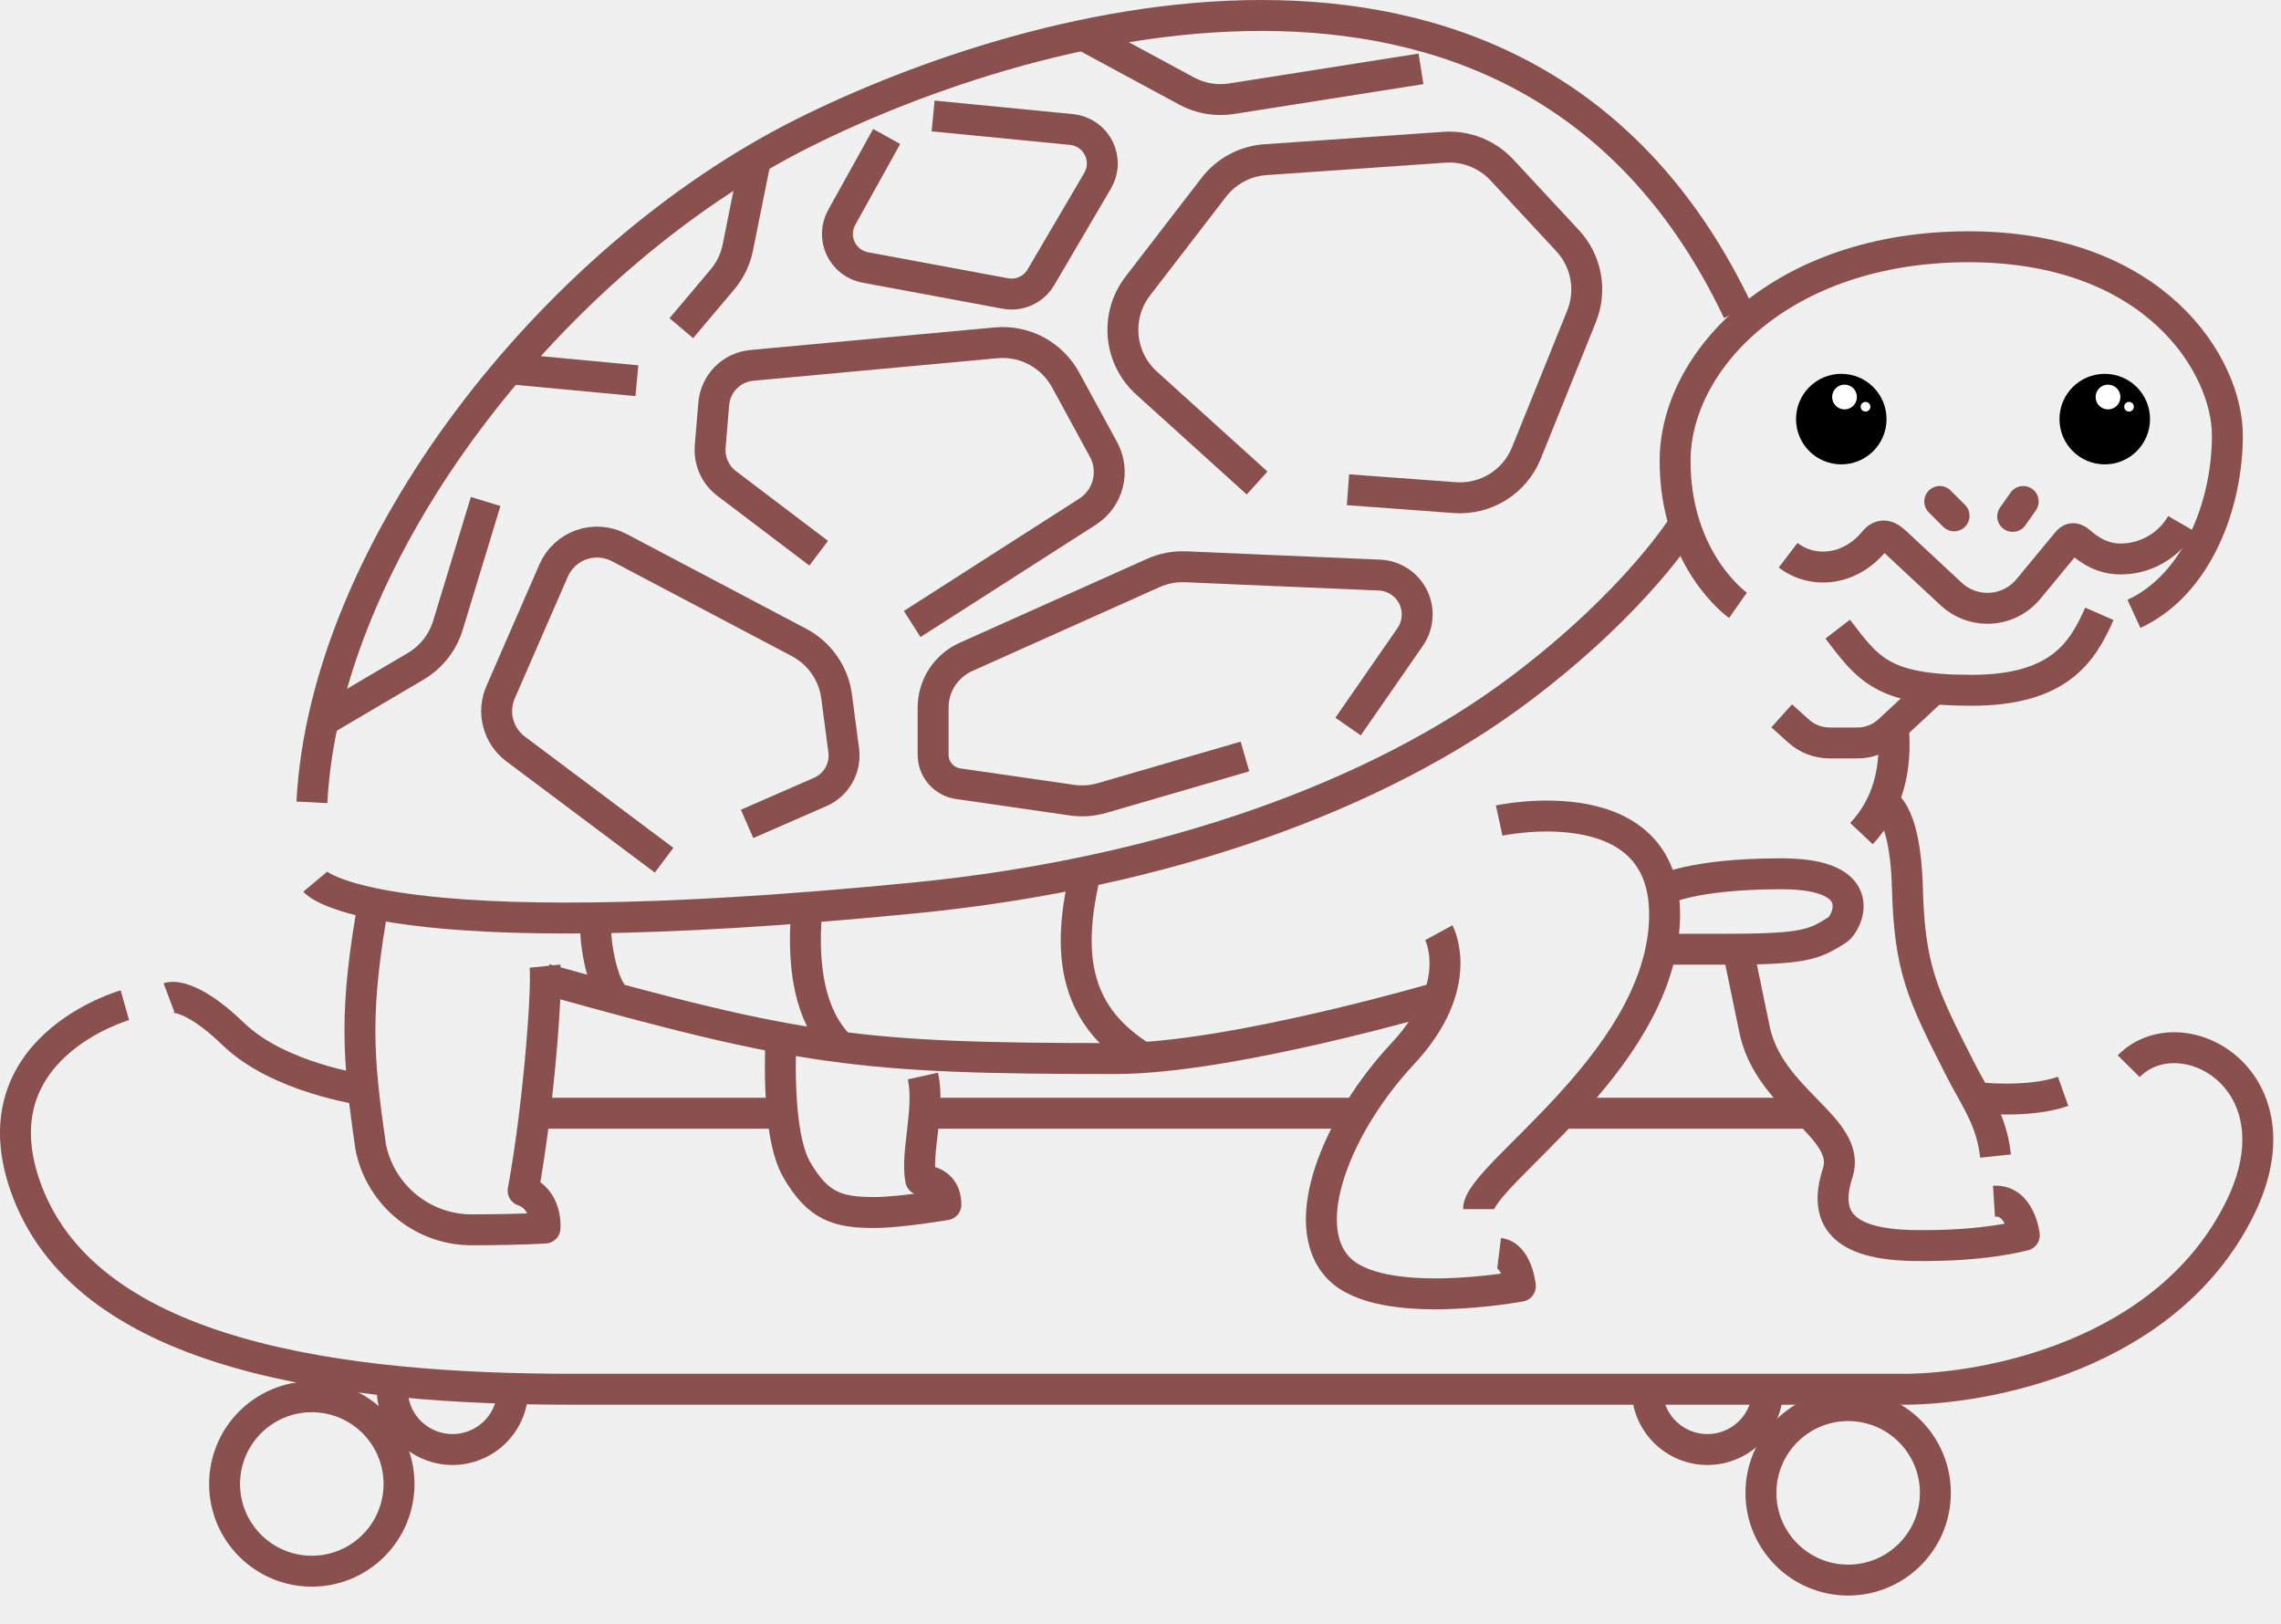
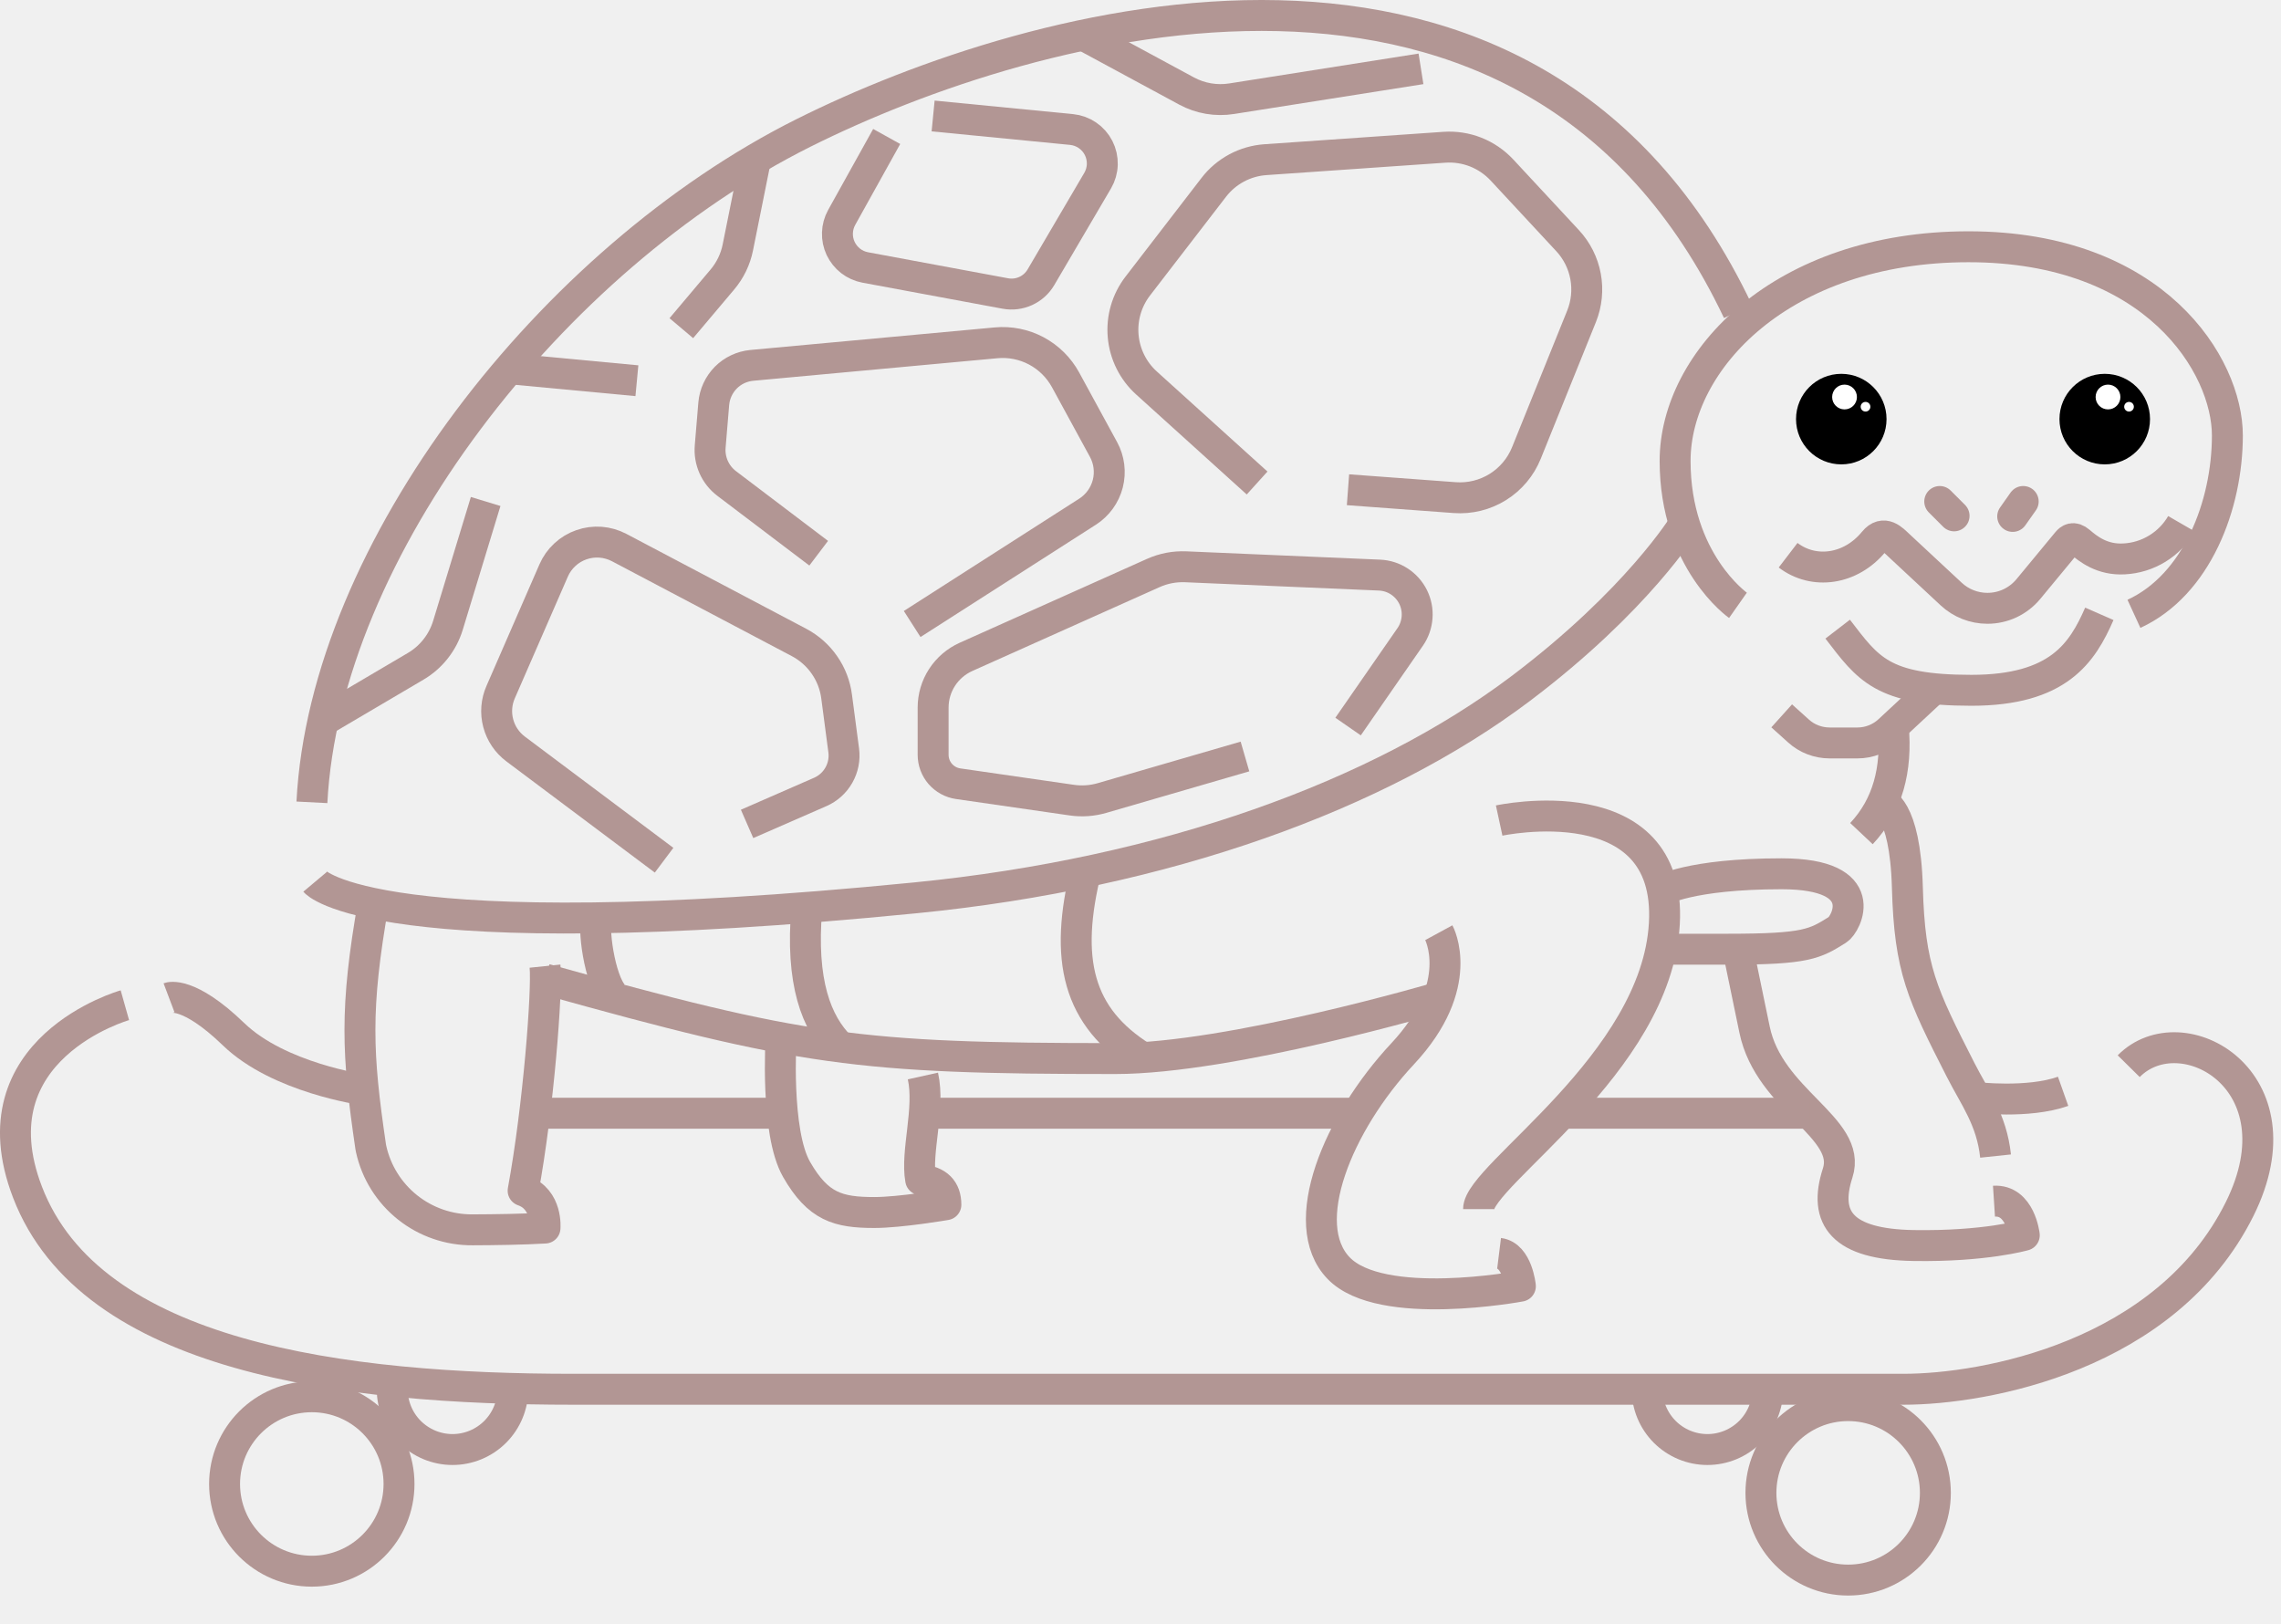
<svg xmlns="http://www.w3.org/2000/svg" width="59" height="42" viewBox="0 0 59 42" fill="none">
-   <path d="M8.152 22.808C8.152 22.808 9.663 24.608 23.682 23.224C30.154 22.585 35.673 20.571 39.329 17.814C42.361 15.527 43.566 13.549 43.566 13.549" stroke="#89504D" stroke-width="0.8" stroke-linejoin="round" />
-   <path d="M44.954 8.055C39.592 -3.24 26.683 0.489 20.78 3.44C14.269 6.698 8.403 14.221 8.068 20.754" stroke="#89504D" stroke-width="0.8" stroke-linejoin="round" />
-   <path d="M44.954 15.658C44.954 15.658 43.328 14.516 43.328 11.923C43.328 9.33 46.082 6.383 50.917 6.383C55.751 6.383 57.613 9.461 57.613 11.264C57.613 13.066 56.822 15.131 55.196 15.878" stroke="#89504D" stroke-width="0.8" stroke-miterlimit="10" />
-   <path d="M54.301 15.878C53.86 16.885 53.246 17.856 50.99 17.856C48.675 17.856 48.323 17.3 47.533 16.274" stroke="#89504D" stroke-width="0.8" stroke-miterlimit="10" />
-   <path d="M46.251 14.362C46.91 14.866 47.866 14.746 48.47 14.01C48.727 13.695 48.964 13.966 49.107 14.098C49.205 14.188 49.983 14.913 50.471 15.368C50.725 15.604 51.059 15.735 51.406 15.735C51.608 15.735 51.808 15.691 51.991 15.605C52.173 15.519 52.335 15.394 52.464 15.239C52.869 14.749 53.432 14.068 53.471 14.021C53.531 13.948 53.628 13.87 53.791 14.01C54.011 14.199 54.374 14.49 54.945 14.457C55.248 14.441 55.542 14.35 55.801 14.191C56.06 14.032 56.276 13.812 56.428 13.549" stroke="#89504D" stroke-width="0.8" stroke-miterlimit="10" />
-   <path d="M50.025 17.814L48.862 18.896C48.64 19.103 48.348 19.218 48.044 19.218H47.326C47.027 19.218 46.739 19.108 46.518 18.907L46.085 18.517" stroke="#89504D" stroke-width="0.8" stroke-miterlimit="10" />
-   <path d="M48.971 18.794C49.072 19.903 48.827 20.841 48.148 21.563" stroke="#89504D" stroke-width="0.8" stroke-miterlimit="10" />
-   <path d="M37.216 25.797C37.216 25.797 31.838 27.382 28.849 27.382C22.185 27.382 20.724 27.174 14.106 25.328" stroke="#89504D" stroke-width="0.8" stroke-linejoin="round" />
-   <path d="M14.097 24.991C14.16 25.602 13.929 28.642 13.531 30.799C14.165 31.019 14.097 31.766 14.097 31.766C13.534 31.8 12.79 31.81 12.223 31.812C11.613 31.817 11.02 31.612 10.542 31.232C10.065 30.852 9.732 30.32 9.6 29.724C9.596 29.705 9.592 29.684 9.588 29.661C9.238 27.275 9.173 26.098 9.661 23.341" stroke="#89504D" stroke-width="0.8" stroke-linejoin="round" />
-   <path d="M20.204 26.835C20.204 26.835 20.048 29.284 20.605 30.251C21.161 31.218 21.678 31.364 22.616 31.364C23.286 31.364 24.466 31.162 24.466 31.162C24.466 30.774 24.253 30.558 23.814 30.515C23.683 29.798 24.062 28.689 23.872 27.833" stroke="#89504D" stroke-width="0.8" stroke-linejoin="round" />
-   <path d="M37.216 24.126C37.216 24.126 37.949 25.474 36.278 27.261C34.608 29.049 33.524 31.657 34.623 32.801C35.721 33.946 39.326 33.27 39.326 33.27C39.326 33.27 39.248 32.479 38.775 32.42" stroke="#89504D" stroke-width="0.8" stroke-linejoin="round" />
-   <path d="M38.777 21.225C38.777 21.225 43.254 20.258 43.05 23.892C42.845 27.526 38.244 30.396 38.244 31.276" stroke="#89504D" stroke-width="0.8" stroke-linejoin="round" />
-   <path d="M42.963 23.043C42.963 23.043 43.694 22.602 46.082 22.602C48.471 22.602 47.747 23.918 47.53 24.05C46.944 24.416 46.731 24.553 44.71 24.553H42.96" stroke="#89504D" stroke-width="0.8" stroke-linejoin="round" />
-   <path d="M51.576 31.071C52.257 31.027 52.36 31.952 52.36 31.952C52.36 31.952 51.341 32.248 49.496 32.218C47.65 32.188 47.152 31.513 47.533 30.341C47.914 29.169 45.761 28.469 45.383 26.632C45.079 25.154 44.954 24.561 44.954 24.561" stroke="#89504D" stroke-width="0.8" stroke-linejoin="round" />
-   <path d="M48.682 20.754C48.682 20.754 49.277 20.845 49.336 22.957C49.394 25.07 49.714 25.712 50.713 27.675C51.075 28.388 51.517 28.958 51.617 29.904" stroke="#89504D" stroke-width="0.8" stroke-linejoin="round" />
-   <path d="M29.556 27.357C27.881 26.314 27.505 24.83 28.105 22.453" stroke="#89504D" stroke-width="0.8" stroke-linejoin="round" />
-   <path d="M21.735 27.08C21.122 26.468 20.7 25.421 20.87 23.473" stroke="#89504D" stroke-width="0.8" stroke-linejoin="round" />
-   <path d="M15.943 25.807C15.558 25.569 15.331 24.13 15.429 23.747" stroke="#89504D" stroke-width="0.8" stroke-linejoin="round" />
+   <path d="M8.152 22.808C8.152 22.808 9.663 24.608 23.682 23.224C30.154 22.585 35.673 20.571 39.329 17.814C42.361 15.527 43.566 13.549 43.566 13.549" stroke="#B29694" stroke-width="0.8" stroke-linejoin="round" />
+   <path d="M44.954 8.055C39.592 -3.24 26.683 0.489 20.78 3.44C14.269 6.698 8.403 14.221 8.068 20.754" stroke="#B29694" stroke-width="0.8" stroke-linejoin="round" />
+   <path d="M44.954 15.658C44.954 15.658 43.328 14.516 43.328 11.923C43.328 9.33 46.082 6.383 50.917 6.383C55.751 6.383 57.613 9.461 57.613 11.264C57.613 13.066 56.822 15.131 55.196 15.878" stroke="#B29694" stroke-width="0.8" stroke-miterlimit="10" />
+   <path d="M54.301 15.878C53.86 16.885 53.246 17.856 50.99 17.856C48.675 17.856 48.323 17.3 47.533 16.274" stroke="#B29694" stroke-width="0.8" stroke-miterlimit="10" />
+   <path d="M46.251 14.362C46.91 14.866 47.866 14.746 48.47 14.01C48.727 13.695 48.964 13.966 49.107 14.098C49.205 14.188 49.983 14.913 50.471 15.368C50.725 15.604 51.059 15.735 51.406 15.735C51.608 15.735 51.808 15.691 51.991 15.605C52.173 15.519 52.335 15.394 52.464 15.239C52.869 14.749 53.432 14.068 53.471 14.021C53.531 13.948 53.628 13.87 53.791 14.01C54.011 14.199 54.374 14.49 54.945 14.457C55.248 14.441 55.542 14.35 55.801 14.191C56.06 14.032 56.276 13.812 56.428 13.549" stroke="#B29694" stroke-width="0.8" stroke-miterlimit="10" />
+   <path d="M50.025 17.814L48.862 18.896C48.64 19.103 48.348 19.218 48.044 19.218H47.326C47.027 19.218 46.739 19.108 46.518 18.907L46.085 18.517" stroke="#B29694" stroke-width="0.8" stroke-miterlimit="10" />
+   <path d="M48.971 18.794C49.072 19.903 48.827 20.841 48.148 21.563" stroke="#B29694" stroke-width="0.8" stroke-miterlimit="10" />
+   <path d="M37.216 25.797C37.216 25.797 31.838 27.382 28.849 27.382C22.185 27.382 20.724 27.174 14.106 25.328" stroke="#B29694" stroke-width="0.8" stroke-linejoin="round" />
+   <path d="M14.097 24.991C14.16 25.602 13.929 28.642 13.531 30.799C14.165 31.019 14.097 31.766 14.097 31.766C13.534 31.8 12.79 31.81 12.223 31.812C11.613 31.817 11.02 31.612 10.542 31.232C10.065 30.852 9.732 30.32 9.6 29.724C9.596 29.705 9.592 29.684 9.588 29.661C9.238 27.275 9.173 26.098 9.661 23.341" stroke="#B29694" stroke-width="0.8" stroke-linejoin="round" />
+   <path d="M20.204 26.835C20.204 26.835 20.048 29.284 20.605 30.251C21.161 31.218 21.678 31.364 22.616 31.364C23.286 31.364 24.466 31.162 24.466 31.162C24.466 30.774 24.253 30.558 23.814 30.515C23.683 29.798 24.062 28.689 23.872 27.833" stroke="#B29694" stroke-width="0.8" stroke-linejoin="round" />
+   <path d="M37.216 24.126C37.216 24.126 37.949 25.474 36.278 27.261C34.608 29.049 33.524 31.657 34.623 32.801C35.721 33.946 39.326 33.27 39.326 33.27C39.326 33.27 39.248 32.479 38.775 32.42" stroke="#B29694" stroke-width="0.8" stroke-linejoin="round" />
+   <path d="M38.777 21.225C38.777 21.225 43.254 20.258 43.05 23.892C42.845 27.526 38.244 30.396 38.244 31.276" stroke="#B29694" stroke-width="0.8" stroke-linejoin="round" />
+   <path d="M42.963 23.043C42.963 23.043 43.694 22.602 46.082 22.602C48.471 22.602 47.747 23.918 47.53 24.05C46.944 24.416 46.731 24.553 44.71 24.553H42.96" stroke="#B29694" stroke-width="0.8" stroke-linejoin="round" />
+   <path d="M51.576 31.071C52.257 31.027 52.36 31.952 52.36 31.952C52.36 31.952 51.341 32.248 49.496 32.218C47.65 32.188 47.152 31.513 47.533 30.341C47.914 29.169 45.761 28.469 45.383 26.632C45.079 25.154 44.954 24.561 44.954 24.561" stroke="#B29694" stroke-width="0.8" stroke-linejoin="round" />
+   <path d="M48.682 20.754C48.682 20.754 49.277 20.845 49.336 22.957C49.394 25.07 49.714 25.712 50.713 27.675C51.075 28.388 51.517 28.958 51.617 29.904" stroke="#B29694" stroke-width="0.8" stroke-linejoin="round" />
+   <path d="M29.556 27.357C27.881 26.314 27.505 24.83 28.105 22.453" stroke="#B29694" stroke-width="0.8" stroke-linejoin="round" />
+   <path d="M21.735 27.08C21.122 26.468 20.7 25.421 20.87 23.473" stroke="#B29694" stroke-width="0.8" stroke-linejoin="round" />
+   <path d="M15.943 25.807C15.558 25.569 15.331 24.13 15.429 23.747" stroke="#B29694" stroke-width="0.8" stroke-linejoin="round" />
  <path d="M47.627 12.012C48.273 12.012 48.797 11.488 48.797 10.841C48.797 10.194 48.273 9.67 47.627 9.67C46.98 9.67 46.456 10.194 46.456 10.841C46.456 11.488 46.98 12.012 47.627 12.012Z" fill="black" />
  <path d="M47.71 10.59C47.887 10.59 48.031 10.447 48.031 10.27C48.031 10.093 47.887 9.949 47.71 9.949C47.533 9.949 47.39 10.093 47.39 10.27C47.39 10.447 47.533 10.59 47.71 10.59Z" fill="white" />
  <path d="M48.254 10.646C48.323 10.646 48.379 10.59 48.379 10.521C48.379 10.452 48.323 10.396 48.254 10.396C48.184 10.396 48.128 10.452 48.128 10.521C48.128 10.59 48.184 10.646 48.254 10.646Z" fill="white" />
  <path d="M54.441 12.012C55.088 12.012 55.612 11.488 55.612 10.841C55.612 10.194 55.088 9.67 54.441 9.67C53.795 9.67 53.27 10.194 53.27 10.841C53.27 11.488 53.795 12.012 54.441 12.012Z" fill="black" />
  <path d="M54.525 10.59C54.702 10.59 54.846 10.447 54.846 10.27C54.846 10.093 54.702 9.949 54.525 9.949C54.348 9.949 54.205 10.093 54.205 10.27C54.205 10.447 54.348 10.59 54.525 10.59Z" fill="white" />
  <path d="M55.069 10.646C55.138 10.646 55.194 10.59 55.194 10.521C55.194 10.452 55.138 10.396 55.069 10.396C55 10.396 54.944 10.452 54.944 10.521C54.944 10.59 55 10.646 55.069 10.646Z" fill="white" />
-   <path d="M50.173 12.972L50.544 13.343" stroke="#89504D" stroke-width="0.8" stroke-miterlimit="10" stroke-linecap="round" />
-   <path d="M52.332 12.972L52.06 13.358" stroke="#89504D" stroke-width="0.8" stroke-miterlimit="10" stroke-linecap="round" />
-   <path d="M34.867 12.668L37.627 12.872C38.019 12.901 38.41 12.805 38.743 12.597C39.077 12.389 39.335 12.081 39.482 11.717L40.909 8.181C41.04 7.854 41.076 7.497 41.012 7.15C40.948 6.804 40.787 6.483 40.547 6.225L38.848 4.396C38.659 4.194 38.428 4.036 38.171 3.934C37.914 3.833 37.638 3.79 37.362 3.809L32.733 4.13C32.472 4.148 32.217 4.221 31.986 4.345C31.755 4.469 31.552 4.641 31.393 4.849L29.428 7.401C29.144 7.771 29.01 8.234 29.052 8.698C29.094 9.162 29.309 9.594 29.654 9.906L32.516 12.494" stroke="#89504D" stroke-width="0.8" stroke-linejoin="round" />
-   <path d="M28.012 0.906L30.691 2.354C31.048 2.547 31.458 2.617 31.859 2.553L36.755 1.781" stroke="#89504D" stroke-width="0.8" stroke-linejoin="round" />
-   <path d="M24.136 3L27.718 3.35C27.865 3.365 28.006 3.416 28.128 3.5C28.25 3.583 28.349 3.696 28.416 3.827C28.483 3.959 28.516 4.105 28.512 4.253C28.508 4.401 28.466 4.545 28.392 4.672L26.924 7.173C26.832 7.329 26.695 7.452 26.531 7.527C26.366 7.602 26.183 7.625 26.005 7.592L22.378 6.918C22.241 6.892 22.112 6.834 22.002 6.749C21.892 6.663 21.804 6.553 21.744 6.427C21.685 6.301 21.656 6.163 21.661 6.024C21.665 5.884 21.703 5.748 21.77 5.626L22.935 3.53" stroke="#89504D" stroke-width="0.8" stroke-linejoin="round" />
-   <path d="M21.176 14.31L18.797 12.507C18.65 12.396 18.534 12.249 18.459 12.081C18.385 11.913 18.354 11.729 18.37 11.546L18.462 10.443C18.484 10.189 18.595 9.95 18.774 9.768C18.954 9.587 19.192 9.475 19.447 9.451L25.764 8.868C26.124 8.834 26.487 8.907 26.806 9.077C27.126 9.248 27.388 9.508 27.562 9.826L28.543 11.626C28.691 11.896 28.73 12.213 28.654 12.512C28.577 12.811 28.39 13.07 28.13 13.236L23.594 16.141" stroke="#89504D" stroke-width="0.8" stroke-linejoin="round" />
-   <path d="M17.177 22.251L13.337 19.374C13.116 19.208 12.957 18.973 12.887 18.706C12.816 18.439 12.838 18.157 12.949 17.904L14.321 14.756C14.388 14.602 14.486 14.463 14.61 14.349C14.733 14.234 14.879 14.146 15.038 14.091C15.197 14.035 15.365 14.013 15.533 14.025C15.701 14.038 15.865 14.085 16.014 14.163L20.667 16.618C20.93 16.757 21.155 16.956 21.324 17.2C21.494 17.443 21.602 17.724 21.64 18.018L21.824 19.415C21.852 19.635 21.808 19.858 21.698 20.051C21.589 20.244 21.42 20.396 21.217 20.485L19.324 21.312" stroke="#89504D" stroke-width="0.8" stroke-linejoin="round" />
-   <path d="M32.202 19.568L28.506 20.642C28.252 20.716 27.985 20.735 27.724 20.697L24.783 20.272C24.604 20.246 24.439 20.156 24.32 20.019C24.201 19.881 24.136 19.706 24.136 19.524V18.303C24.136 18.026 24.216 17.755 24.367 17.522C24.518 17.29 24.732 17.106 24.985 16.992L29.833 14.821C30.096 14.703 30.382 14.649 30.67 14.661L35.682 14.876C35.864 14.884 36.041 14.94 36.194 15.04C36.346 15.139 36.47 15.278 36.551 15.441C36.632 15.604 36.668 15.786 36.654 15.968C36.641 16.15 36.58 16.325 36.476 16.475L34.869 18.794" stroke="#89504D" stroke-width="0.8" stroke-linejoin="round" />
-   <path d="M8.354 18.648L10.754 17.234C11.154 16.998 11.45 16.621 11.586 16.177L12.562 12.972" stroke="#89504D" stroke-width="0.8" stroke-linejoin="round" />
-   <path d="M17.623 8.489L18.685 7.23C18.886 6.992 19.024 6.706 19.085 6.4L19.544 4.117" stroke="#89504D" stroke-width="0.8" stroke-linejoin="round" />
-   <path d="M13.173 9.538L16.474 9.848" stroke="#89504D" stroke-width="0.8" stroke-linejoin="round" />
-   <path d="M9.397 28.189C9.397 28.189 7.215 27.886 6.042 26.753C4.87 25.621 4.372 25.809 4.372 25.809" stroke="#89504D" stroke-width="0.8" stroke-linejoin="round" />
-   <path d="M3.23 26.002C3.23 26.002 -0.717 27.115 0.711 30.837C2.353 35.117 8.895 35.936 14.825 35.936H49.234C51.34 35.936 56.033 35.082 57.928 31.277C59.592 27.936 56.428 26.194 55.061 27.579" stroke="#89504D" stroke-width="0.8" stroke-linejoin="round" />
-   <path d="M13.781 28.796H20.187" stroke="#89504D" stroke-width="0.8" stroke-linejoin="round" />
-   <path d="M23.908 28.796H35.118" stroke="#89504D" stroke-width="0.8" stroke-linejoin="round" />
-   <path d="M40.403 28.796H46.804" stroke="#89504D" stroke-width="0.8" stroke-linejoin="round" />
-   <path d="M51.103 28.388C51.103 28.388 52.455 28.551 53.364 28.229" stroke="#89504D" stroke-width="0.8" stroke-linejoin="round" />
-   <path d="M8.065 40.642C9.311 40.642 10.321 39.632 10.321 38.386C10.321 37.14 9.311 36.13 8.065 36.13C6.819 36.13 5.809 37.14 5.809 38.386C5.809 39.632 6.819 40.642 8.065 40.642Z" stroke="#89504D" stroke-width="0.8" stroke-linejoin="round" />
-   <path d="M13.265 35.935C13.265 36.139 13.225 36.342 13.146 36.532C13.068 36.721 12.953 36.893 12.808 37.038C12.664 37.182 12.492 37.297 12.302 37.376C12.113 37.454 11.91 37.495 11.705 37.495C11.5 37.495 11.297 37.454 11.108 37.376C10.919 37.297 10.747 37.182 10.602 37.038C10.457 36.893 10.342 36.721 10.264 36.532C10.186 36.342 10.145 36.139 10.145 35.935" stroke="#89504D" stroke-width="0.8" stroke-linejoin="round" />
-   <path d="M47.804 40.872C49.05 40.872 50.06 39.862 50.06 38.616C50.06 37.37 49.05 36.359 47.804 36.359C46.558 36.359 45.548 37.37 45.548 38.616C45.548 39.862 46.558 40.872 47.804 40.872Z" stroke="#89504D" stroke-width="0.8" stroke-linejoin="round" />
-   <path d="M45.724 35.935C45.724 36.348 45.56 36.745 45.267 37.038C44.974 37.33 44.578 37.495 44.164 37.495C43.75 37.495 43.353 37.33 43.061 37.038C42.768 36.745 42.604 36.348 42.604 35.935" stroke="#89504D" stroke-width="0.8" stroke-linejoin="round" />
+   <path d="M50.173 12.972L50.544 13.343" stroke="#B29694" stroke-width="0.8" stroke-miterlimit="10" stroke-linecap="round" />
+   <path d="M52.332 12.972L52.06 13.358" stroke="#B29694" stroke-width="0.8" stroke-miterlimit="10" stroke-linecap="round" />
+   <path d="M34.867 12.668L37.627 12.872C38.019 12.901 38.41 12.805 38.743 12.597C39.077 12.389 39.335 12.081 39.482 11.717L40.909 8.181C41.04 7.854 41.076 7.497 41.012 7.15C40.948 6.804 40.787 6.483 40.547 6.225L38.848 4.396C38.659 4.194 38.428 4.036 38.171 3.934C37.914 3.833 37.638 3.79 37.362 3.809L32.733 4.13C32.472 4.148 32.217 4.221 31.986 4.345C31.755 4.469 31.552 4.641 31.393 4.849L29.428 7.401C29.144 7.771 29.01 8.234 29.052 8.698C29.094 9.162 29.309 9.594 29.654 9.906L32.516 12.494" stroke="#B29694" stroke-width="0.8" stroke-linejoin="round" />
+   <path d="M28.012 0.906L30.691 2.354C31.048 2.547 31.458 2.617 31.859 2.553L36.755 1.781" stroke="#B29694" stroke-width="0.8" stroke-linejoin="round" />
+   <path d="M24.136 3L27.718 3.35C27.865 3.365 28.006 3.416 28.128 3.5C28.25 3.583 28.349 3.696 28.416 3.827C28.483 3.959 28.516 4.105 28.512 4.253C28.508 4.401 28.466 4.545 28.392 4.672L26.924 7.173C26.832 7.329 26.695 7.452 26.531 7.527C26.366 7.602 26.183 7.625 26.005 7.592L22.378 6.918C22.241 6.892 22.112 6.834 22.002 6.749C21.892 6.663 21.804 6.553 21.744 6.427C21.685 6.301 21.656 6.163 21.661 6.024C21.665 5.884 21.703 5.748 21.77 5.626L22.935 3.53" stroke="#B29694" stroke-width="0.8" stroke-linejoin="round" />
+   <path d="M21.176 14.31L18.797 12.507C18.65 12.396 18.534 12.249 18.459 12.081C18.385 11.913 18.354 11.729 18.37 11.546L18.462 10.443C18.484 10.189 18.595 9.95 18.774 9.768C18.954 9.587 19.192 9.475 19.447 9.451L25.764 8.868C26.124 8.834 26.487 8.907 26.806 9.077C27.126 9.248 27.388 9.508 27.562 9.826L28.543 11.626C28.691 11.896 28.73 12.213 28.654 12.512C28.577 12.811 28.39 13.07 28.13 13.236L23.594 16.141" stroke="#B29694" stroke-width="0.8" stroke-linejoin="round" />
+   <path d="M17.177 22.251L13.337 19.374C13.116 19.208 12.957 18.973 12.887 18.706C12.816 18.439 12.838 18.157 12.949 17.904L14.321 14.756C14.388 14.602 14.486 14.463 14.61 14.349C14.733 14.234 14.879 14.146 15.038 14.091C15.197 14.035 15.365 14.013 15.533 14.025C15.701 14.038 15.865 14.085 16.014 14.163L20.667 16.618C20.93 16.757 21.155 16.956 21.324 17.2C21.494 17.443 21.602 17.724 21.64 18.018L21.824 19.415C21.852 19.635 21.808 19.858 21.698 20.051C21.589 20.244 21.42 20.396 21.217 20.485L19.324 21.312" stroke="#B29694" stroke-width="0.8" stroke-linejoin="round" />
+   <path d="M32.202 19.568L28.506 20.642C28.252 20.716 27.985 20.735 27.724 20.697L24.783 20.272C24.604 20.246 24.439 20.156 24.32 20.019C24.201 19.881 24.136 19.706 24.136 19.524V18.303C24.136 18.026 24.216 17.755 24.367 17.522C24.518 17.29 24.732 17.106 24.985 16.992L29.833 14.821C30.096 14.703 30.382 14.649 30.67 14.661L35.682 14.876C35.864 14.884 36.041 14.94 36.194 15.04C36.346 15.139 36.47 15.278 36.551 15.441C36.632 15.604 36.668 15.786 36.654 15.968C36.641 16.15 36.58 16.325 36.476 16.475L34.869 18.794" stroke="#B29694" stroke-width="0.8" stroke-linejoin="round" />
+   <path d="M8.354 18.648L10.754 17.234C11.154 16.998 11.45 16.621 11.586 16.177L12.562 12.972" stroke="#B29694" stroke-width="0.8" stroke-linejoin="round" />
+   <path d="M17.623 8.489L18.685 7.23C18.886 6.992 19.024 6.706 19.085 6.4L19.544 4.117" stroke="#B29694" stroke-width="0.8" stroke-linejoin="round" />
+   <path d="M13.173 9.538L16.474 9.848" stroke="#B29694" stroke-width="0.8" stroke-linejoin="round" />
+   <path d="M9.397 28.189C9.397 28.189 7.215 27.886 6.042 26.753C4.87 25.621 4.372 25.809 4.372 25.809" stroke="#B29694" stroke-width="0.8" stroke-linejoin="round" />
+   <path d="M3.23 26.002C3.23 26.002 -0.717 27.115 0.711 30.837C2.353 35.117 8.895 35.936 14.825 35.936H49.234C51.34 35.936 56.033 35.082 57.928 31.277C59.592 27.936 56.428 26.194 55.061 27.579" stroke="#B29694" stroke-width="0.8" stroke-linejoin="round" />
+   <path d="M13.781 28.796H20.187" stroke="#B29694" stroke-width="0.8" stroke-linejoin="round" />
+   <path d="M23.908 28.796H35.118" stroke="#B29694" stroke-width="0.8" stroke-linejoin="round" />
+   <path d="M40.403 28.796H46.804" stroke="#B29694" stroke-width="0.8" stroke-linejoin="round" />
+   <path d="M51.103 28.388C51.103 28.388 52.455 28.551 53.364 28.229" stroke="#B29694" stroke-width="0.8" stroke-linejoin="round" />
+   <path d="M8.065 40.642C9.311 40.642 10.321 39.632 10.321 38.386C10.321 37.14 9.311 36.13 8.065 36.13C6.819 36.13 5.809 37.14 5.809 38.386C5.809 39.632 6.819 40.642 8.065 40.642Z" stroke="#B29694" stroke-width="0.8" stroke-linejoin="round" />
+   <path d="M13.265 35.935C13.265 36.139 13.225 36.342 13.146 36.532C13.068 36.721 12.953 36.893 12.808 37.038C12.664 37.182 12.492 37.297 12.302 37.376C12.113 37.454 11.91 37.495 11.705 37.495C11.5 37.495 11.297 37.454 11.108 37.376C10.919 37.297 10.747 37.182 10.602 37.038C10.457 36.893 10.342 36.721 10.264 36.532C10.186 36.342 10.145 36.139 10.145 35.935" stroke="#B29694" stroke-width="0.8" stroke-linejoin="round" />
+   <path d="M47.804 40.872C49.05 40.872 50.06 39.862 50.06 38.616C50.06 37.37 49.05 36.359 47.804 36.359C46.558 36.359 45.548 37.37 45.548 38.616C45.548 39.862 46.558 40.872 47.804 40.872Z" stroke="#B29694" stroke-width="0.8" stroke-linejoin="round" />
+   <path d="M45.724 35.935C45.724 36.348 45.56 36.745 45.267 37.038C44.974 37.33 44.578 37.495 44.164 37.495C43.75 37.495 43.353 37.33 43.061 37.038C42.768 36.745 42.604 36.348 42.604 35.935" stroke="#B29694" stroke-width="0.8" stroke-linejoin="round" />
</svg>
